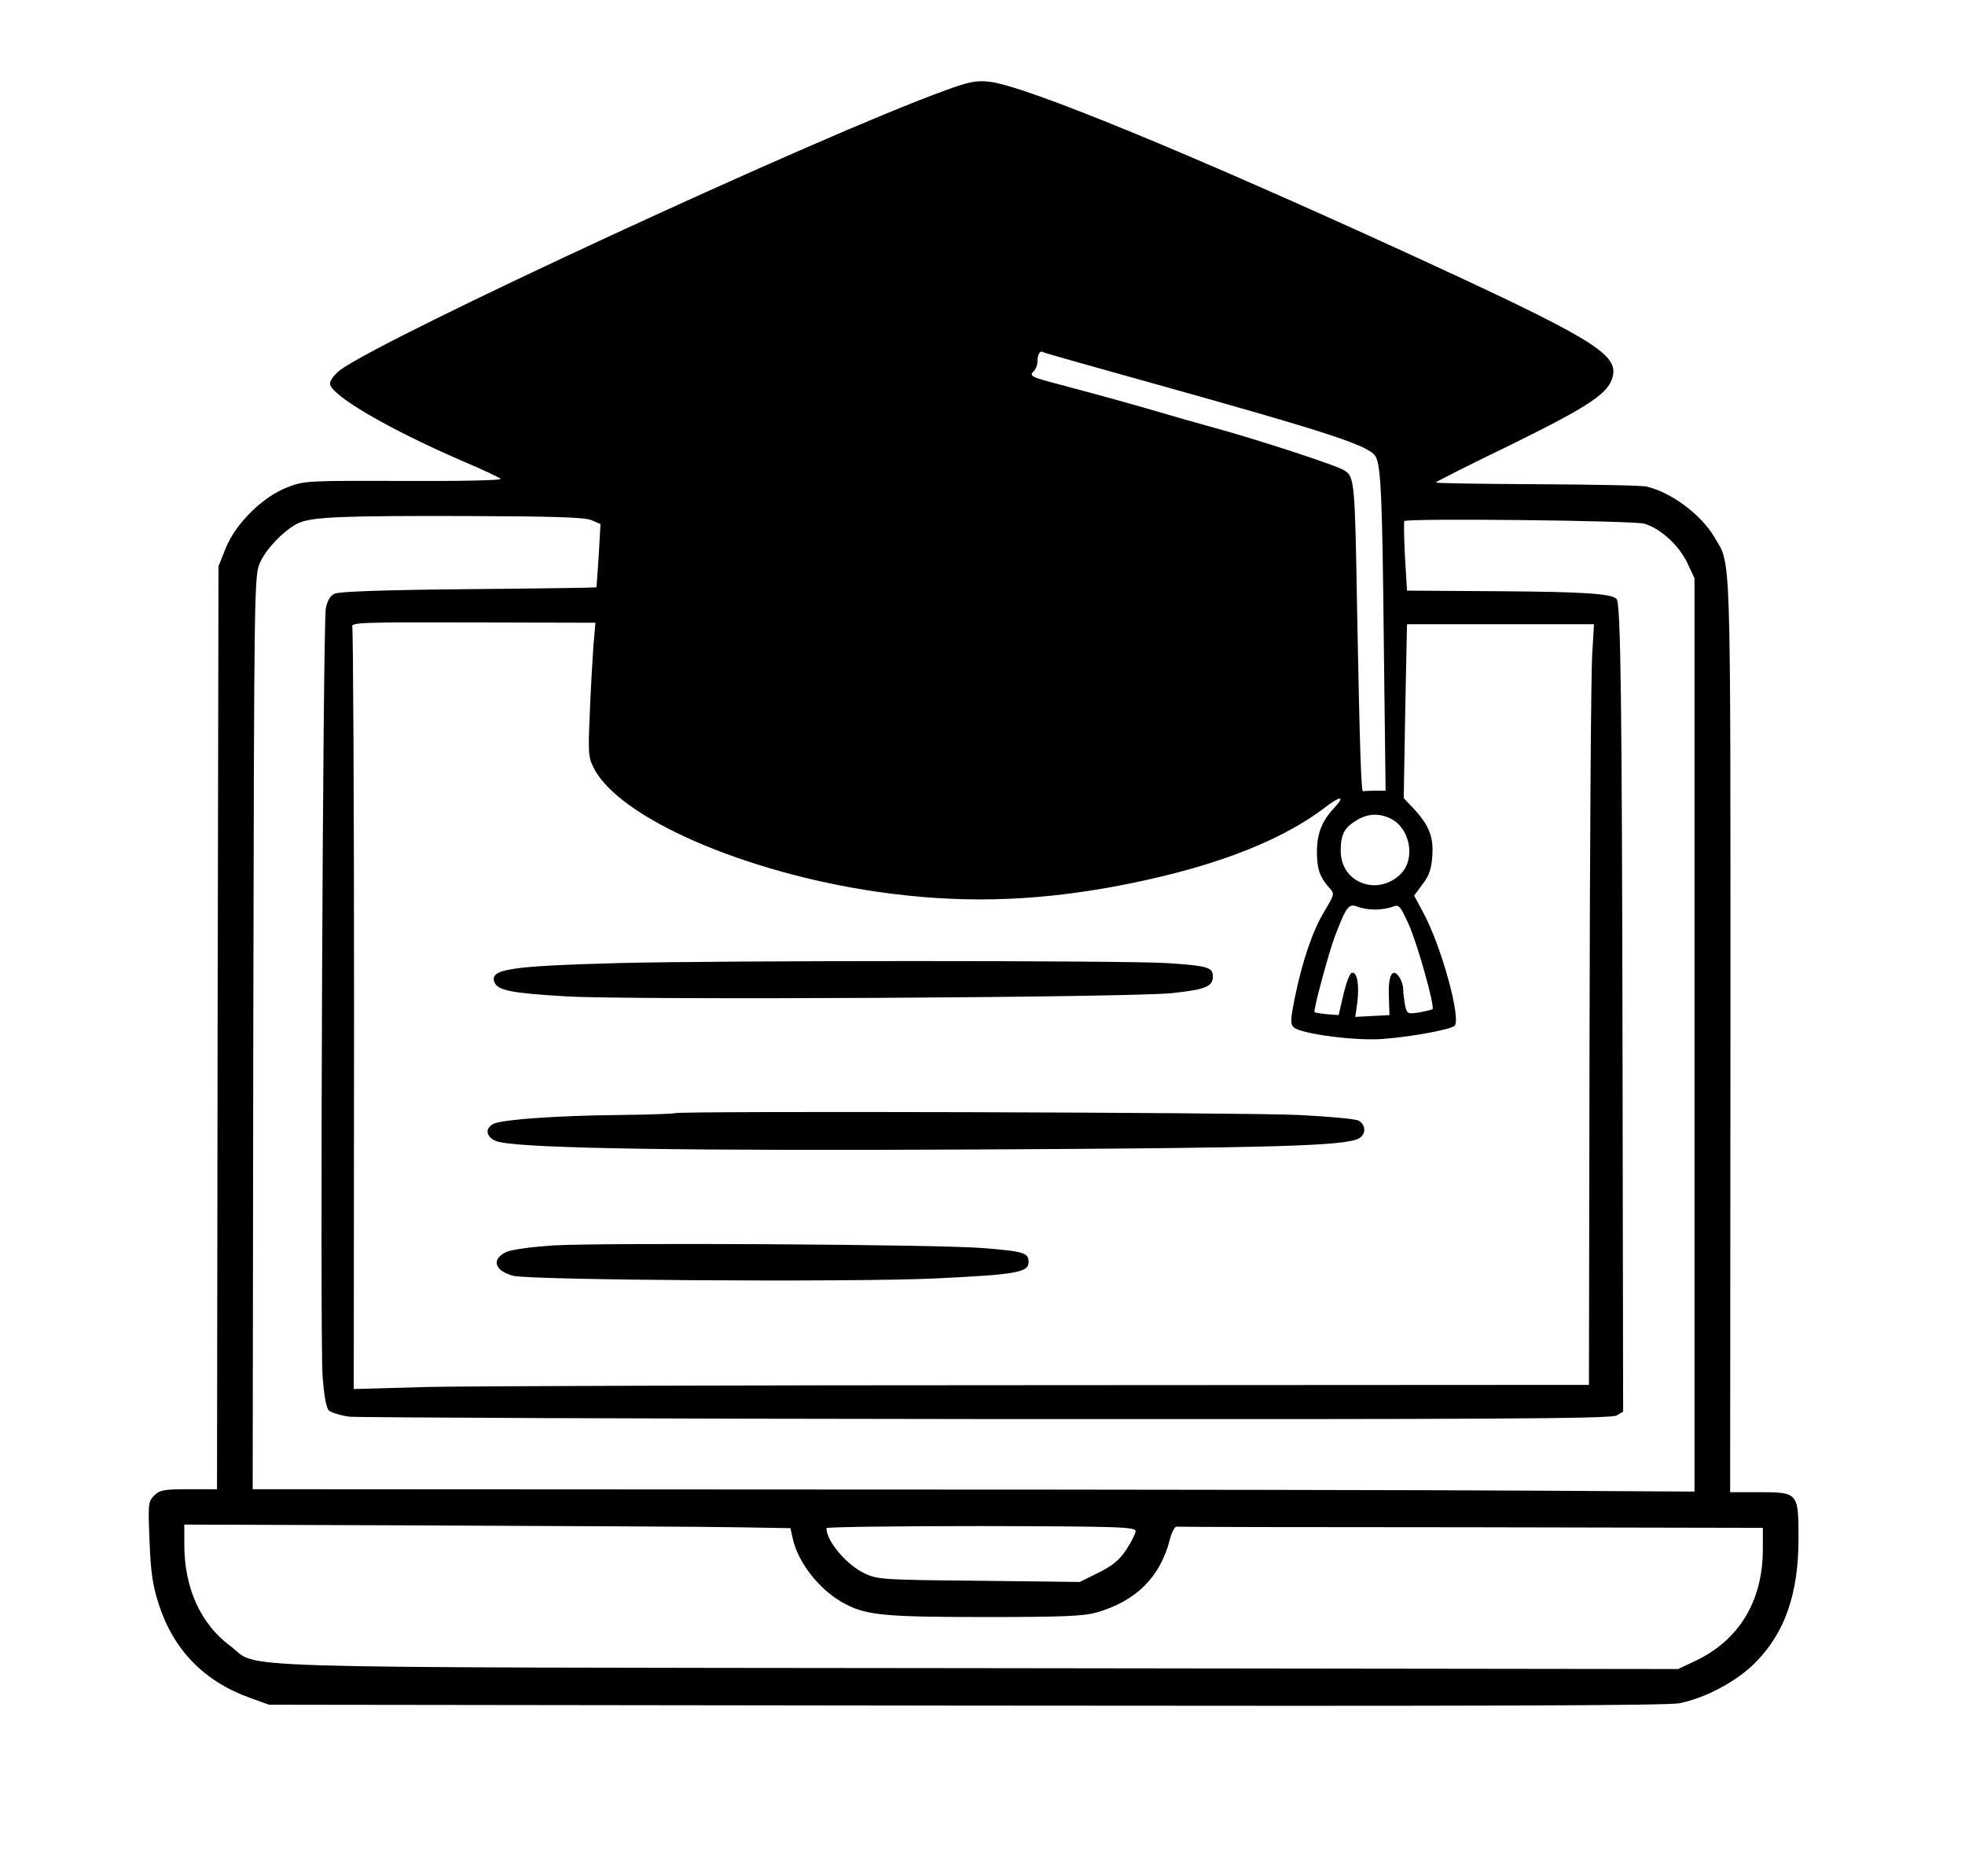
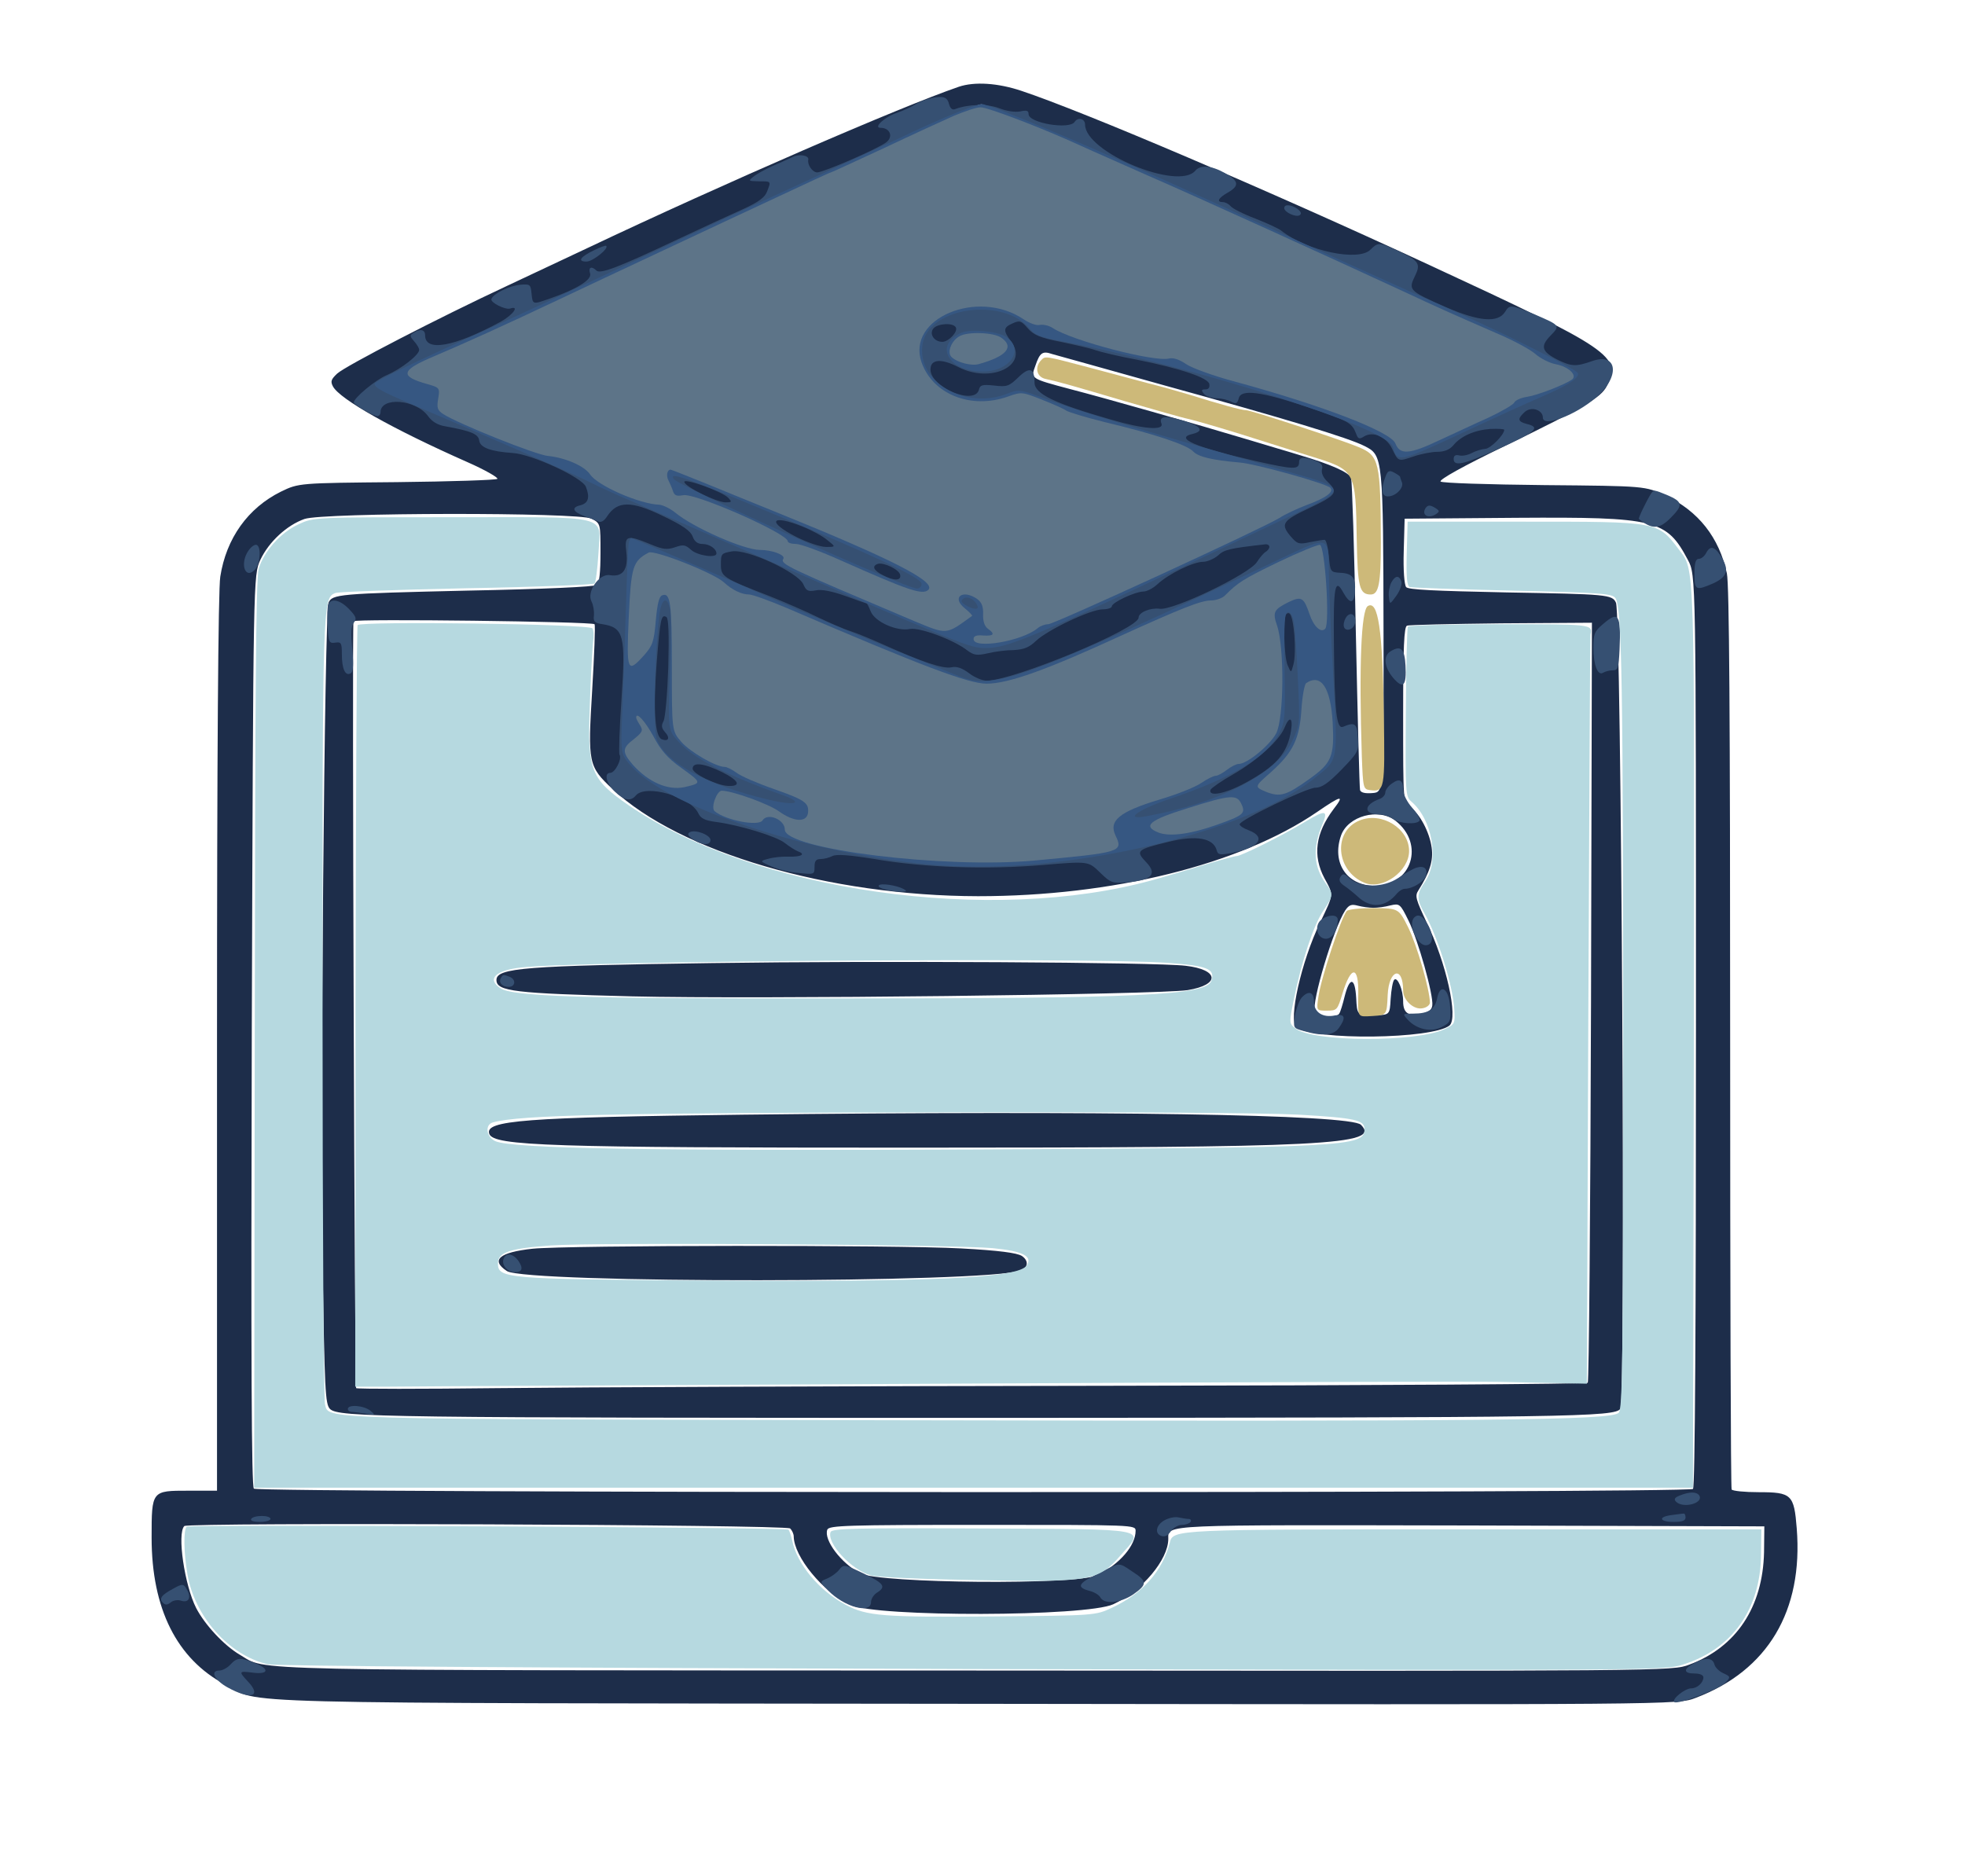
<svg xmlns="http://www.w3.org/2000/svg" version="1.0" width="661pt" height="631pt" viewBox="0 0 661 631" preserveAspectRatio="xMidYMid meet">
-   <g transform="translate(0,631) scale(0.1,-0.1)" fill="currentColor" stroke="none">
-     <path d="M3180 6006 c-421 -152 -1895 -834 -2037 -942 -18 -14 -33 -34 -33 -44 0 -39 201 -156 455 -265 61 -26 114 -51 119 -56 5 -5 -138 -8 -325 -7 -328 1 -335 1 -394 -22 -82 -32 -173 -122 -206 -205 l-24 -60 -3 -1552 -2 -1553 -95 0 c-84 0 -98 -3 -116 -21 -21 -21 -21 -29 -16 -153 4 -103 10 -148 31 -213 50 -154 152 -259 307 -315 l64 -23 2345 -3 c1743 -2 2359 0 2400 8 91 19 194 75 255 137 99 100 145 231 145 418 0 153 -2 155 -131 155 l-99 0 1 1538 c0 1671 3 1577 -54 1675 -44 75 -145 151 -228 170 -15 4 -180 7 -368 8 -187 1 -341 3 -341 6 0 2 114 60 253 127 270 133 332 175 343 234 14 73 -80 129 -685 407 -737 338 -1296 568 -1413 580 -44 5 -69 0 -148 -29z m696 -985 c601 -168 733 -211 752 -248 17 -33 22 -131 27 -630 l6 -493 -35 0 c-20 0 -38 -1 -41 -2 -6 -3 -11 140 -20 617 -7 423 -9 441 -42 462 -25 17 -298 106 -453 148 -47 13 -125 35 -175 50 -93 27 -175 50 -329 91 -99 26 -105 29 -88 46 7 7 12 22 12 33 0 24 9 37 20 30 4 -3 169 -49 366 -104z m-1886 -461 l30 -13 -6 -106 c-4 -58 -7 -107 -8 -107 0 -1 -194 -4 -431 -6 -297 -3 -437 -8 -451 -16 -14 -7 -24 -26 -28 -49 -10 -53 -20 -2455 -11 -2581 5 -66 12 -107 21 -117 8 -7 39 -17 70 -21 31 -3 997 -7 2148 -8 1690 -1 2095 1 2114 12 l22 13 -2 1207 c-2 1176 -6 1513 -20 1527 -18 18 -109 24 -394 26 l-311 2 -7 115 c-3 63 -4 117 -2 119 10 10 773 2 808 -9 54 -16 117 -74 144 -132 l24 -51 0 -1537 0 -1536 -517 3 c-285 2 -1376 4 -2426 4 l-1907 1 2 1538 c3 1535 3 1537 24 1582 22 48 88 114 132 132 48 19 148 23 554 22 298 -1 404 -4 428 -14z m6 -425 c-3 -44 -9 -145 -12 -225 -6 -134 -5 -148 14 -185 86 -167 506 -350 952 -415 271 -39 514 -34 790 16 316 58 555 146 711 263 58 45 77 46 37 3 -41 -43 -58 -87 -58 -147 0 -58 9 -85 41 -121 19 -21 19 -21 -16 -80 -40 -66 -74 -167 -100 -293 -14 -71 -15 -86 -3 -97 22 -22 211 -47 303 -39 100 8 226 32 238 44 23 23 -45 271 -106 382 l-30 56 28 38 c22 28 30 51 33 94 5 66 -11 105 -63 161 l-33 35 5 293 6 292 314 0 315 0 -6 -102 c-4 -57 -8 -633 -9 -1280 l-2 -1177 -1830 -1 c-1006 0 -1941 -3 -2077 -6 l-248 -7 1 1274 c0 701 -3 1281 -6 1290 -6 15 30 16 406 15 l412 -1 -7 -80z m2684 -580 c64 -33 82 -135 32 -185 -78 -77 -202 -30 -202 77 0 55 12 79 53 103 38 24 78 25 117 5z m-55 -305 c19 0 45 4 58 9 23 9 26 6 55 -57 30 -66 89 -278 81 -287 -3 -2 -23 -7 -45 -11 -40 -6 -41 -5 -48 26 -3 18 -6 42 -6 54 0 12 -7 31 -15 42 -22 29 -36 1 -33 -71 l2 -60 -58 -3 -57 -3 7 50 c7 58 -1 104 -19 98 -7 -2 -19 -35 -28 -73 l-16 -69 -39 3 c-21 2 -40 5 -42 7 -5 5 47 198 68 254 39 102 47 112 76 101 14 -6 40 -10 59 -10z m-2148 -2078 l182 -3 7 -32 c18 -86 95 -182 181 -225 71 -36 133 -42 467 -42 266 0 332 3 377 16 131 38 212 119 244 244 6 25 17 45 23 44 7 -1 453 -2 992 -2 l980 -2 0 -72 c0 -175 -81 -307 -228 -376 l-57 -27 -2360 3 c-2634 3 -2405 -3 -2512 76 -98 73 -153 194 -153 339 l0 68 838 -3 c460 -2 919 -4 1019 -6z m1343 -13 c0 -8 -14 -36 -31 -62 -23 -35 -46 -54 -94 -78 l-63 -31 -338 4 c-318 3 -342 4 -384 24 -61 28 -130 109 -130 153 0 4 234 7 520 7 467 -1 520 -3 520 -17z" />
-     <path d="M2080 3070 c-366 -10 -433 -20 -417 -64 11 -28 55 -37 242 -48 224 -13 1897 -4 2038 11 112 12 137 22 137 56 0 31 -18 36 -155 45 -140 9 -1507 9 -1845 0z" />
-     <path d="M2269 2565 c-3 -2 -86 -5 -184 -6 -210 -2 -390 -15 -423 -29 -36 -16 -26 -52 18 -62 99 -22 636 -30 1620 -25 996 5 1223 12 1271 37 25 14 24 46 -1 60 -11 6 -102 14 -202 19 -188 9 -2091 14 -2099 6z" />
-     <path d="M1858 2120 c-70 -5 -139 -14 -155 -22 -51 -24 -40 -63 23 -80 60 -15 1135 -22 1419 -9 272 13 315 20 315 55 0 31 -14 36 -150 47 -147 13 -1285 19 -1452 9z" />
+   <g transform="translate(0,631) scale(0.1,-0.1)" fill="#1d2d4a">
+     <path d="M3225 6018 c-198 -68 -790 -325 -1250 -543 -66 -31 -187 -88 -270 -127 -227 -106 -543 -269 -571 -295 -20 -19 -23 -26 -14 -43 23 -43 200 -143 453 -255 59 -26 104 -52 100 -56 -4 -4 -156 -9 -338 -11 -330 -3 -330 -3 -390 -32 -111 -55 -184 -157 -204 -286 -7 -42 -11 -601 -11 -1570 l0 -1505 -96 0 c-124 0 -124 1 -124 -158 0 -239 85 -408 247 -494 125 -67 -71 -62 2528 -65 2360 -3 2360 -3 2419 20 243 92 362 293 340 570 -9 114 -17 122 -128 122 -47 0 -87 4 -91 9 -3 6 -5 689 -5 1519 0 1091 -3 1525 -11 1563 -26 121 -96 210 -207 262 -67 32 -67 32 -407 35 -193 2 -344 7 -349 12 -6 6 76 52 217 120 267 130 322 162 342 201 52 100 15 124 -598 408 -550 255 -1158 514 -1370 585 -80 27 -159 32 -212 14z m236 -122 c220 -91 532 -230 1124 -501 105 -47 270 -122 368 -166 213 -95 349 -167 344 -183 -4 -13 -48 -36 -234 -121 -78 -35 -180 -82 -226 -104 -124 -57 -121 -57 -145 -17 -25 42 -77 70 -223 121 -204 71 -651 192 -899 242 -59 12 -83 23 -110 49 -124 116 -360 56 -360 -92 0 -115 133 -186 279 -149 66 17 66 17 156 -18 50 -19 133 -46 185 -61 52 -15 176 -52 275 -81 99 -30 225 -66 280 -80 264 -70 263 -63 10 -183 -832 -394 -932 -435 -1011 -414 -41 11 -356 144 -599 252 -71 32 -179 79 -240 105 -232 100 -333 144 -430 190 -55 26 -194 88 -310 137 -115 50 -254 110 -308 133 -93 40 -126 60 -116 68 10 10 124 64 224 107 61 26 297 135 525 243 228 107 505 236 615 287 110 50 281 129 380 175 168 78 271 123 286 124 4 1 76 -28 160 -63z m-89 -717 c25 -13 40 -46 33 -70 -23 -72 -215 -54 -215 19 0 61 107 90 182 51z m543 -165 c403 -111 622 -177 676 -205 61 -31 62 -37 63 -634 1 -530 1 -530 -37 -533 -24 -2 -39 1 -42 10 -2 7 -8 243 -14 523 -5 281 -13 518 -16 527 -7 19 -69 46 -170 76 -38 12 -115 34 -170 51 -186 56 -489 142 -605 172 -135 36 -133 35 -117 79 15 44 24 50 56 39 14 -4 184 -51 376 -105z m-1925 -449 c30 -16 30 -16 30 -114 0 -67 -4 -102 -12 -109 -8 -6 -178 -14 -438 -19 -432 -10 -453 -12 -465 -41 -13 -30 -28 -1724 -20 -2216 7 -433 9 -480 25 -496 28 -28 181 -30 2269 -30 1916 1 2054 3 2072 31 18 29 3 2667 -15 2711 -12 28 -30 29 -369 35 -242 5 -330 9 -337 18 -6 8 -10 57 -8 121 l3 109 375 3 c472 3 506 -6 578 -142 27 -51 27 -51 27 -1581 0 -981 -3 -1535 -10 -1544 -11 -15 -4819 -14 -4841 1 -8 6 -10 422 -7 1541 5 1532 5 1532 29 1584 29 61 89 116 148 137 63 22 924 23 966 1z m297 -139 c81 -36 227 -99 323 -141 157 -69 271 -117 455 -192 131 -54 220 -83 251 -83 89 0 377 120 968 404 114 54 163 73 170 66 7 -7 13 -95 17 -228 4 -119 10 -277 14 -350 8 -133 8 -133 -46 -185 -187 -182 -748 -328 -1204 -314 -393 12 -834 135 -1072 299 -73 50 -77 65 -64 258 6 92 11 246 11 342 0 165 3 188 21 188 5 0 75 -29 156 -64z m-287 -216 c3 -5 -1 -104 -8 -222 -15 -247 -13 -256 69 -333 227 -212 727 -359 1229 -360 452 0 881 106 1140 283 83 57 94 59 56 10 -61 -81 -71 -156 -31 -232 32 -59 32 -52 -14 -149 -64 -131 -108 -331 -80 -353 58 -45 458 -40 515 6 30 26 -11 212 -78 349 -35 75 -39 87 -27 105 39 62 51 101 45 144 -7 53 -41 116 -73 137 -23 15 -23 15 -23 311 0 226 3 296 13 299 6 3 149 6 317 8 l305 2 -3 -1275 c-2 -701 -7 -1278 -11 -1282 -4 -4 -724 -9 -1601 -10 -877 -1 -1806 -5 -2065 -8 -258 -3 -473 -3 -477 0 -5 4 -14 2541 -9 2580 2 9 805 -1 811 -10z m2694 -661 c100 -78 55 -219 -69 -219 -94 0 -146 77 -114 169 23 66 127 94 183 50z m-74 -293 c14 0 39 3 57 8 31 7 33 6 61 -51 32 -64 85 -252 80 -286 -2 -15 -13 -23 -38 -28 -42 -9 -60 3 -60 42 0 39 -19 84 -30 73 -5 -5 -10 -34 -12 -64 -3 -55 -3 -55 -58 -55 -55 0 -55 0 -58 58 -4 70 -22 72 -39 4 -6 -25 -14 -51 -18 -57 -10 -17 -75 -12 -82 6 -12 31 63 281 102 341 13 19 21 22 43 16 15 -4 38 -7 52 -7z m-1962 -2088 c6 -6 12 -18 12 -27 1 -68 98 -187 190 -230 89 -42 794 -40 885 2 97 45 185 150 185 220 0 49 -30 47 1016 45 l989 -3 -1 -87 c-4 -184 -93 -319 -251 -378 -58 -22 -58 -22 -2400 -20 -2530 1 -2381 -2 -2476 53 -53 31 -118 101 -147 157 -39 76 -65 251 -40 276 13 13 2021 5 2038 -8z m1162 -8 c0 -50 -54 -112 -128 -149 -67 -34 -734 -28 -798 6 -65 34 -124 113 -111 147 6 14 64 16 522 16 512 0 515 0 515 -20z" />
+     <path d="M2250 4710 c0 -20 146 -91 575 -279 239 -105 273 -117 287 -103 29 29 -26 56 -648 316 -179 75 -214 86 -214 66z" />
+     <path d="M3230 4297 c0 -20 22 -37 47 -37 29 0 29 14 1 34 -27 19 -48 21 -48 3z" />
+     <path d="M2216 4273 c-11 -55 -28 -385 -22 -419 13 -67 110 -148 231 -193 95 -36 258 -72 269 -61 15 15 -1 26 -65 44 -88 25 -223 84 -288 126 -91 59 -93 66 -85 289 4 103 4 200 0 214 -8 35 -33 35 -40 0z" />
+     <path d="M4321 4256 c-10 -12 -11 -52 -6 -181 9 -195 1 -229 -70 -294 -64 -59 -218 -131 -377 -176 -116 -33 -86 -65 33 -36 356 86 476 183 472 386 -4 245 -21 339 -52 301z" />
+     <path d="M2395 3070 c-630 -9 -725 -16 -725 -57 0 -38 61 -45 457 -55 422 -10 1768 6 1868 21 111 18 106 69 -7 82 -101 12 -1041 17 -1593 9z" />
+     <path d="M2500 2560 c-738 -9 -871 -19 -854 -65 16 -40 203 -46 1414 -46 1405 0 1586 9 1518 77 -34 35 -868 48 -2078 34z" />
+     <path d="M1791 2109 c-111 -12 -142 -38 -86 -75 64 -42 1618 -41 1729 2 25 10 27 33 3 49 -17 10 -74 18 -203 25 -217 12 -1325 11 -1443 -1z" />
+   </g>
+   <g transform="translate(0,631) scale(0.1,-0.1)" fill="#365072">
+     <path d="M3133 5980 c-18 -4 -43 -14 -55 -22 -13 -8 -39 -20 -59 -27 -42 -13 -83 -51 -57 -51 32 0 44 -30 19 -49 -29 -22 -211 -101 -232 -101 -16 0 -34 26 -30 43 3 14 -30 20 -52 9 -12 -6 -42 -19 -67 -30 -25 -11 -54 -27 -65 -36 -19 -15 -18 -15 18 -16 42 0 41 1 27 -35 -7 -19 -29 -35 -77 -57 -38 -17 -138 -63 -225 -104 -199 -94 -259 -117 -272 -104 -16 16 -28 11 -21 -10 7 -21 -45 -53 -137 -85 -57 -20 -56 -20 -60 18 -3 30 -5 32 -38 29 -36 -3 -91 -30 -97 -48 -4 -12 47 -37 63 -32 33 11 10 -21 -31 -44 -157 -85 -255 -103 -255 -46 0 20 -17 23 -40 8 -12 -8 -12 -11 3 -28 9 -10 17 -23 17 -29 0 -17 -60 -64 -109 -85 -38 -16 -111 -77 -111 -92 0 -7 66 -46 79 -46 6 0 11 6 11 13 0 53 119 44 160 -13 13 -18 32 -30 57 -34 88 -16 112 -26 115 -48 3 -24 39 -37 113 -42 64 -4 235 -83 246 -114 14 -36 8 -55 -19 -62 -31 -7 -25 -22 13 -36 16 -6 37 -14 46 -18 11 -5 21 1 32 18 34 51 80 52 185 1 68 -32 95 -51 102 -70 6 -17 17 -25 33 -25 23 0 47 -16 47 -32 0 -17 -64 -7 -85 12 -19 17 -26 19 -54 9 -27 -9 -40 -8 -83 10 -80 33 -88 30 -81 -27 7 -58 -12 -84 -55 -77 -36 7 -80 -56 -62 -89 6 -12 9 -32 8 -46 -3 -21 2 -26 29 -30 71 -11 78 -38 64 -246 -7 -101 -10 -188 -7 -193 9 -14 -15 -61 -31 -61 -22 0 -14 -35 15 -63 31 -30 54 -34 71 -13 33 39 184 -4 210 -60 8 -17 21 -24 58 -29 79 -10 206 -49 233 -71 14 -11 34 -24 44 -28 28 -10 11 -19 -31 -18 -21 1 -51 -2 -68 -7 -30 -8 -30 -8 10 -26 22 -10 64 -20 93 -22 51 -5 52 -5 52 21 0 20 5 26 21 26 11 0 29 5 39 10 13 7 55 4 142 -10 168 -29 378 -36 566 -20 153 13 153 13 192 -25 37 -36 41 -37 95 -33 80 7 99 28 60 68 -36 38 -31 42 76 68 93 23 151 13 162 -29 4 -15 11 -16 53 -8 90 17 115 53 54 76 -17 6 -30 15 -30 20 0 14 226 123 255 123 21 0 43 15 87 60 57 59 59 63 56 108 -3 48 -10 54 -50 37 -22 -9 -29 48 -31 285 -2 189 4 218 32 166 22 -39 36 -38 39 4 3 46 -8 61 -49 63 -34 2 -34 3 -39 57 -3 30 -9 55 -15 54 -5 0 -28 -4 -49 -8 -36 -8 -42 -6 -63 18 -37 43 -30 54 62 97 91 43 98 53 61 88 -15 14 -22 30 -19 42 4 13 -2 21 -22 29 -37 14 -55 13 -55 -4 0 -27 -17 -26 -147 3 -204 47 -273 77 -212 91 41 10 30 26 -30 45 -61 18 -84 15 -74 -10 9 -24 -60 -19 -172 14 -188 54 -255 86 -255 124 0 49 -17 54 -54 18 -32 -31 -39 -33 -82 -28 -40 4 -47 2 -51 -14 -14 -54 -163 8 -163 68 0 35 36 38 94 8 109 -56 237 5 178 85 -28 38 -28 48 4 62 24 11 29 9 51 -16 20 -23 40 -32 111 -46 48 -10 101 -22 117 -28 17 -6 79 -21 139 -32 149 -30 240 -61 244 -82 2 -12 -3 -18 -13 -18 -14 0 -15 -3 -5 -15 7 -8 26 -15 42 -15 16 0 38 -5 49 -11 17 -9 21 -7 26 11 8 32 74 23 233 -30 135 -45 147 -52 161 -87 7 -20 11 -22 28 -11 30 18 73 -1 93 -40 22 -46 21 -45 72 -28 26 9 62 16 81 16 23 0 41 7 53 21 26 32 72 52 125 56 26 1 47 0 47 -3 0 -17 -47 -64 -64 -64 -12 -1 -32 -7 -45 -14 -13 -7 -32 -11 -43 -8 -12 3 -18 -1 -18 -12 0 -26 33 -19 142 30 136 61 153 76 103 88 -30 8 -31 17 -6 40 22 20 61 7 61 -19 0 -33 108 7 178 67 83 70 74 154 -13 123 -54 -19 -69 -18 -116 5 -53 27 -58 45 -24 80 34 35 34 35 -52 72 -80 33 -85 34 -100 9 -24 -38 -87 -33 -200 16 -124 55 -126 57 -103 105 21 43 13 52 -73 91 -48 22 -53 21 -77 -3 -41 -41 -214 -4 -300 64 -8 7 -48 25 -88 41 -40 15 -77 34 -83 42 -6 7 -18 13 -25 13 -23 0 -16 14 16 32 40 23 38 39 -10 66 -44 25 -82 28 -99 8 -57 -69 -371 62 -371 155 0 20 -24 26 -35 9 -17 -27 -155 -4 -155 26 0 12 -6 14 -29 9 -17 -3 -45 1 -70 11 -39 15 -103 14 -148 -3 -9 -4 -16 2 -20 15 -6 26 -19 30 -60 22z m82 -771 c9 -14 -24 -49 -45 -49 -28 0 -45 27 -30 45 14 17 66 20 75 4z m-766 -573 c14 -15 13 -16 -9 -16 -31 1 -133 51 -138 68 -5 16 124 -30 147 -52z m252 -98 c30 -12 67 -32 82 -45 29 -23 29 -23 -5 -23 -18 0 -62 15 -98 33 -103 52 -87 79 21 35z m1569 -68 c0 -5 -6 -13 -13 -17 -7 -4 -20 -20 -29 -34 -25 -40 -283 -164 -327 -157 -31 4 -71 -12 -71 -30 0 -37 -419 -211 -511 -212 -14 0 -41 11 -59 25 -24 18 -42 24 -60 20 -27 -6 -101 19 -225 75 -38 17 -90 39 -115 47 -25 8 -74 30 -110 47 -36 18 -108 49 -160 70 -160 62 -165 66 -165 108 0 35 2 37 37 43 51 9 221 -70 240 -110 10 -23 16 -26 43 -21 19 4 54 -3 99 -19 38 -14 70 -25 71 -25 2 0 8 -12 14 -27 14 -35 88 -68 132 -59 33 6 149 -37 194 -73 21 -15 31 -17 67 -9 24 6 63 11 88 11 35 2 52 9 75 31 39 37 184 106 224 106 17 0 31 5 31 10 0 13 77 49 106 50 12 0 33 11 48 25 38 35 120 75 153 75 14 0 37 10 50 21 21 20 37 24 161 38 6 0 12 -3 12 -9z m-1242 -94 c4 -20 -20 -21 -58 -1 -32 16 -38 31 -17 38 19 6 72 -19 75 -37z m1326 -203 c3 -38 2 -81 -3 -98 -8 -30 -8 -30 -20 -2 -12 30 -15 159 -5 170 14 14 22 -5 28 -70z m-2106 -108 c-3 -89 -10 -170 -16 -181 -8 -15 -7 -23 5 -37 18 -19 12 -33 -11 -24 -23 9 -29 100 -17 257 12 149 15 165 33 154 7 -5 9 -60 6 -169z m2095 -212 c-12 -77 -49 -120 -154 -177 -66 -36 -125 -48 -117 -23 3 6 37 30 76 52 79 45 155 113 173 157 16 40 29 35 22 -9z m-1913 -141 c56 -28 65 -48 19 -46 -40 2 -119 41 -119 58 0 23 37 19 100 -12z" />
+     <path d="M4320 5610 c0 -14 39 -32 52 -24 7 5 5 11 -7 21 -22 15 -45 17 -45 3z" />
+     <path d="M1998 5468 c-46 -22 -57 -38 -25 -38 21 0 77 45 66 53 -2 2 -21 -5 -41 -15z" />
+     <path d="M4660 4705 c-16 -42 -12 -65 9 -65 26 0 54 29 47 47 -3 8 -6 16 -6 18 0 3 -9 9 -20 15 -17 9 -22 7 -30 -15z" />
+     <path d="M5553 4648 c-15 -24 -43 -82 -40 -84 44 -36 69 -35 107 4 43 43 41 54 -13 77 -44 18 -44 18 -54 3z" />
+     <path d="M4795 4600 c-14 -23 10 -36 35 -20 13 9 13 11 0 20 -19 12 -27 12 -35 0z" />
+     <path d="M836 4458 c-30 -43 -12 -99 21 -65 18 18 23 78 6 84 -6 2 -18 -6 -27 -19z" />
+     <path d="M5740 4451 c-6 -12 -17 -21 -25 -21 -11 0 -15 -13 -15 -50 0 -56 4 -58 62 -33 47 21 55 44 31 85 -23 39 -39 45 -53 19z" />
+     <path d="M4680 4350 c-6 -12 -10 -33 -8 -48 3 -27 3 -27 26 5 12 17 19 38 16 47 -8 22 -21 20 -34 -4z" />
+     <path d="M1104 4276 c-3 -7 -4 -40 -2 -72 3 -55 5 -59 26 -56 20 3 22 -1 22 -40 0 -49 12 -74 30 -63 8 5 10 28 5 81 -5 54 -4 78 5 89 11 13 8 21 -15 45 -30 32 -62 39 -71 16z" />
+     <path d="M4532 4238 c-7 -7 -12 -20 -12 -31 0 -24 33 -19 38 7 5 24 -11 39 -26 24z" />
+     <path d="M5393 4211 c-29 -24 -33 -33 -33 -80 0 -59 15 -96 33 -84 7 4 21 8 32 8 18 0 20 8 23 70 5 118 -3 131 -55 86z" />
+     <path d="M4678 4119 c-26 -15 -22 -53 8 -89 34 -40 46 -28 42 41 -3 57 -16 69 -50 48z" />
+     <path d="M4682 3674 c-12 -8 -22 -22 -22 -30 0 -8 -8 -17 -17 -21 -57 -20 -58 -53 -2 -53 14 0 34 -7 45 -15 21 -16 80 -20 89 -6 3 6 -8 25 -25 44 -17 19 -30 46 -30 60 0 33 -12 40 -38 21z" />
+     <path d="M2320 3510 c-9 -5 -6 -12 11 -24 29 -20 59 -21 59 -2 0 17 -52 37 -70 26z" />
+     <path d="M4765 3391 c-11 -3 -39 -19 -62 -35 -50 -33 -127 -34 -164 0 -17 16 -22 16 -30 4 -6 -11 -3 -19 13 -30 12 -8 33 -25 46 -37 43 -40 93 -36 131 11 8 9 19 16 27 16 25 0 64 23 70 43 8 24 -5 36 -31 28z" />
+     <path d="M2956 3331 c-6 -9 41 -21 78 -21 16 1 18 2 6 9 -24 13 -79 21 -84 12z" />
+     <path d="M4446 3217 c-25 -18 -18 -61 11 -65 23 -3 43 27 43 64 0 18 -30 18 -54 1z" />
+     <path d="M4757 3223 c-21 -21 9 -93 39 -93 24 0 28 30 9 66 -17 32 -34 42 -48 27z" />
+     <path d="M1685 3020 c-9 -15 4 -30 26 -30 23 0 26 25 3 34 -21 8 -22 8 -29 -4z" />
+     <path d="M4834 2950 c-8 -36 -29 -50 -80 -50 -36 0 -37 0 -19 -20 30 -33 79 -44 115 -25 29 15 31 19 28 68 -4 63 -34 81 -44 27z" />
+     <path d="M4378 2953 c-8 -10 -18 -37 -22 -60 -6 -42 -6 -42 31 -52 62 -18 100 -14 117 11 25 35 20 48 -13 42 -42 -9 -71 11 -71 46 0 34 -19 39 -42 13z" />
+     <path d="M1694 2075 c-8 -20 13 -45 37 -45 26 0 30 13 13 38 -18 25 -42 29 -50 7z" />
+     <path d="M1170 1570 c0 -5 6 -10 14 -10 7 0 29 -3 47 -6 32 -5 33 -5 15 10 -22 18 -76 22 -76 6z" />
+     <path d="M5651 1279 c-18 -7 -21 -13 -13 -21 24 -24 94 -5 78 21 -9 13 -32 13 -65 0z" />
+     <path d="M5623 1213 c-47 -6 -41 -23 7 -23 29 0 40 4 40 15 0 8 -3 14 -7 13 -5 0 -23 -3 -40 -5z" />
+     <path d="M845 1200 c-4 -6 8 -10 29 -10 20 0 36 5 36 10 0 6 -13 10 -29 10 -17 0 -33 -4 -36 -10z" />
+     <path d="M3920 1197 c-30 -15 -38 -45 -14 -54 12 -4 22 0 32 15 8 12 25 22 38 22 12 0 26 5 29 10 3 6 0 10 -7 10 -7 0 -22 3 -33 5 -11 3 -31 -1 -45 -8z" />
+     <path d="M2822 1028 c-9 -11 -28 -24 -41 -29 -24 -10 -24 -10 4 -39 54 -56 145 -81 145 -40 0 11 9 25 20 32 32 20 24 31 -46 65 -65 31 -66 31 -82 11z" />
+     <path d="M3693 1016 c-67 -33 -73 -46 -28 -58 16 -4 33 -14 37 -23 14 -23 67 -18 110 11 48 34 48 44 -3 77 -48 32 -39 32 -116 -7z" />
+     <path d="M582 965 c-39 -21 -48 -33 -34 -47 8 -8 15 -8 26 1 8 7 24 10 35 6 25 -8 35 9 21 35 -12 23 -16 23 -48 5z" />
+     <path d="M775 710 c-10 -11 -27 -20 -37 -20 -33 0 -16 -33 28 -57 76 -42 116 -31 69 19 -33 35 -32 37 14 31 53 -7 60 11 11 31 -52 21 -63 20 -85 -4z" />
+     <path d="M5698 714 c-37 -19 -35 -34 2 -34 18 0 30 -5 30 -13 0 -18 -21 -37 -41 -37 -21 0 -66 -36 -57 -46 11 -10 153 44 173 66 17 18 16 20 -8 31 -14 6 -28 20 -30 30 -6 23 -32 24 -69 3z" />
+   </g>
+   <g transform="translate(0,631) scale(0.1,-0.1)" fill="#cdb979">
+     <path d="M3503 5099 c-24 -24 -16 -58 15 -64 46 -10 91 -23 267 -75 94 -27 190 -55 215 -60 25 -6 104 -29 175 -51 72 -23 174 -55 228 -72 158 -49 157 -46 161 -287 3 -155 9 -180 47 -180 27 0 34 37 34 175 -1 271 -5 292 -75 321 -57 24 -362 124 -378 124 -16 0 -88 20 -187 51 -33 10 -96 28 -140 39 -44 12 -132 35 -195 52 -156 41 -153 41 -167 27z" />
+     <path d="M4601 4271 c-22 -14 -30 -199 -20 -506 4 -106 5 -110 27 -113 50 -7 51 2 47 251 -4 290 -19 389 -54 368z" />
+     <path d="M4574 3550 c-91 -36 -81 -170 16 -210 61 -25 150 39 150 107 0 76 -92 133 -166 103z" />
+     <path d="M4530 3245 c-20 -26 -86 -225 -95 -288 -7 -47 -7 -47 28 -47 35 0 36 2 53 58 29 95 55 94 53 -3 -1 -80 -4 -76 49 -73 47 3 47 3 50 71 4 86 52 100 52 14 0 -32 36 -65 65 -59 14 2 25 11 25 19 0 42 -44 195 -73 253 -32 64 -32 64 -115 65 -46 0 -87 -4 -92 -10z" />
+   </g>
+   <g transform="translate(0,631) scale(0.1,-0.1)" fill="#365782">
+     <path d="M3205 5926 c-44 -18 -125 -54 -180 -81 -55 -26 -197 -91 -315 -145 -118 -54 -379 -175 -580 -270 -201 -95 -435 -203 -520 -241 -211 -95 -350 -162 -350 -170 0 -13 26 -27 120 -67 231 -98 560 -241 610 -267 30 -15 100 -47 155 -70 55 -24 188 -81 295 -128 816 -355 820 -357 876 -357 80 0 154 32 1061 461 150 71 148 78 -25 127 -519 147 -710 204 -826 247 -95 36 -98 36 -137 21 -143 -57 -309 41 -285 169 23 123 273 156 361 48 15 -19 38 -28 90 -38 452 -84 1114 -294 1131 -359 13 -53 21 -51 225 44 107 50 232 107 279 127 86 37 127 64 117 79 -8 13 -254 136 -417 208 -179 79 -383 171 -820 371 -372 170 -739 325 -768 325 -10 -1 -53 -16 -97 -34z m-627 -1335 c367 -152 522 -225 522 -245 0 -9 -7 -16 -15 -16 -38 0 -805 345 -819 369 -15 24 35 7 312 -108z m702 -306 c7 -9 11 -18 8 -21 -9 -9 -59 16 -53 26 9 15 31 12 45 -5z" />
+     <path d="M3235 5191 c-95 -41 -46 -131 71 -131 92 0 142 75 78 117 -29 19 -119 27 -149 14z" />
+     <path d="M2116 4488 c-3 -7 -7 -101 -10 -208 -3 -107 -9 -265 -12 -351 -7 -156 -7 -156 30 -197 130 -143 622 -302 1034 -333 427 -32 1027 106 1260 290 86 68 82 50 67 341 -8 140 -14 299 -15 353 0 125 0 125 -153 52 -845 -400 -974 -448 -1085 -402 -20 8 -129 52 -241 97 -112 46 -286 119 -385 162 -199 88 -478 208 -483 208 -2 0 -5 -6 -7 -12z m138 -228 c3 -17 3 -115 -1 -218 -6 -189 -6 -189 31 -229 48 -54 162 -112 349 -178 75 -27 42 -37 -49 -15 -205 49 -342 122 -374 201 -13 30 -9 263 7 411 6 63 26 78 37 28z m2099 -47 c4 -21 9 -106 13 -190 7 -151 7 -152 -20 -208 -54 -110 -243 -206 -490 -251 -77 -14 -32 20 75 57 212 71 329 141 372 222 20 40 21 52 18 225 -2 154 0 182 12 182 9 0 17 -14 20 -37z" />
+   </g>
+   <g transform="translate(0,631) scale(0.1,-0.1)" fill="#5d7488">
+     <path d="M3210 5921 c-36 -16 -143 -65 -238 -110 -95 -44 -175 -81 -177 -81 -3 0 -80 -36 -172 -79 -93 -43 -269 -126 -393 -184 -124 -58 -283 -133 -355 -167 -166 -79 -319 -148 -418 -190 -109 -46 -113 -66 -20 -92 42 -12 43 -13 37 -49 -5 -31 -3 -39 17 -52 49 -32 313 -138 353 -141 59 -6 122 -34 141 -62 25 -38 167 -100 233 -102 12 -1 37 -13 54 -27 59 -49 230 -125 284 -125 41 0 87 -17 79 -30 -11 -18 12 -28 437 -208 116 -48 108 -49 198 16 2 1 -9 13 -25 26 -45 36 -7 65 42 31 15 -11 21 -25 20 -51 -1 -24 5 -41 16 -49 25 -18 21 -25 -15 -23 -23 2 -33 -1 -33 -12 0 -35 164 -7 216 37 8 7 24 13 35 13 20 0 716 320 777 357 20 13 61 32 90 43 68 25 95 45 82 59 -15 15 -252 81 -305 85 -92 8 -139 19 -156 37 -20 22 -126 58 -298 99 -65 16 -123 34 -130 39 -6 5 -42 21 -80 36 -68 27 -70 27 -115 11 -124 -44 -253 7 -291 115 -52 148 189 249 343 145 21 -14 44 -22 55 -19 11 2 31 -2 44 -11 64 -42 342 -115 391 -102 14 3 34 -3 57 -19 19 -13 93 -40 165 -59 297 -81 524 -169 539 -208 15 -39 47 -37 148 11 46 21 120 56 165 76 45 21 84 44 87 51 3 7 22 16 43 19 38 6 126 41 151 58 19 15 -12 44 -56 52 -20 4 -50 19 -67 34 -17 15 -76 47 -131 70 -160 70 -183 80 -314 141 -224 104 -701 321 -860 390 -85 38 -186 82 -225 100 -126 58 -314 130 -337 129 -13 0 -52 -13 -88 -28z m-837 -1237 c61 -25 171 -70 243 -99 383 -155 534 -232 507 -259 -19 -19 -66 -3 -293 98 -69 31 -137 56 -152 56 -16 0 -28 4 -28 9 0 26 -313 164 -352 155 -22 -4 -29 -1 -34 13 -3 10 -10 26 -15 36 -9 16 -5 37 7 37 2 0 55 -21 117 -46z" />
+     <path d="M3228 5179 c-24 -13 -39 -44 -32 -63 8 -20 67 -39 96 -31 94 26 121 58 76 89 -25 18 -113 21 -140 5z" />
+     <path d="M4300 4419 c-118 -57 -136 -69 -178 -111 -9 -10 -31 -18 -48 -18 -34 0 -99 -26 -304 -119 -250 -115 -378 -161 -451 -161 -61 0 -215 58 -671 254 -59 25 -117 46 -128 46 -25 0 -57 15 -85 41 -35 32 -234 110 -253 100 -54 -29 -59 -47 -67 -218 -8 -183 -5 -190 52 -127 28 32 33 45 39 116 5 56 11 81 21 85 28 11 33 -23 33 -239 0 -217 0 -217 32 -254 30 -34 116 -84 146 -84 7 0 25 -9 40 -20 16 -12 72 -36 127 -55 102 -36 117 -46 113 -80 -5 -33 -48 -30 -97 5 -34 25 -155 69 -193 70 -17 0 -38 -58 -24 -69 37 -31 148 -52 161 -31 17 27 75 3 75 -31 0 -66 537 -132 840 -104 290 27 299 29 273 83 -25 51 12 81 147 122 58 17 121 42 141 56 19 13 41 24 48 24 7 0 24 9 38 20 14 11 32 20 40 20 28 0 104 62 126 103 26 50 28 287 3 362 -16 46 -11 55 40 80 42 20 50 15 69 -41 14 -42 39 -65 53 -49 16 18 -1 279 -18 282 -8 1 -71 -25 -140 -58z" />
+     <path d="M4394 4012 c-6 -4 -13 -43 -16 -87 -6 -100 -28 -146 -103 -213 -56 -49 -56 -49 -16 -66 47 -18 67 -13 145 43 76 54 85 76 79 190 -7 118 -39 166 -89 133z" />
+     <path d="M2140 3896 c0 -4 6 -15 13 -26 11 -18 8 -23 -20 -46 -41 -31 -41 -44 -4 -87 53 -59 118 -87 174 -75 59 14 59 14 -13 66 -45 32 -68 59 -92 105 -28 51 -58 84 -58 63z" />
+     <path d="M3995 3591 c-129 -40 -153 -60 -98 -82 37 -14 104 -6 193 25 93 33 101 39 86 71 -15 33 -36 32 -181 -14z" />
+   </g>
+   <g transform="translate(0,631) scale(0.1,-0.1)" fill="#96aeb8">
+ 
+   </g>
+   <g transform="translate(0,631) scale(0.1,-0.1)" fill="#b6d9e0">
+     <path d="M1004 4546 c-61 -28 -117 -92 -134 -150 -9 -32 -12 -415 -13 -1567 l-2 -1524 2420 0 2420 0 3 1519 c2 1626 4 1565 -51 1638 -71 94 -69 93 -517 93 l-395 0 -3 -108 c-2 -80 1 -108 10 -112 7 -2 163 -8 346 -12 299 -7 335 -10 346 -25 22 -29 26 -294 26 -1539 0 -1027 -2 -1190 -15 -1202 -25 -25 -416 -29 -2405 -25 -2017 4 -1932 2 -1947 55 -4 15 -8 615 -8 1333 0 1367 0 1378 43 1395 9 4 208 11 441 16 233 4 427 12 431 16 4 4 10 50 13 101 7 133 52 122 -498 122 -460 0 -460 0 -511 -24z" />
+     <path d="M1203 4207 c-3 -5 -6 -584 -7 -1286 l-1 -1276 115 0 c63 1 907 5 1875 10 968 5 1805 8 1860 6 55 -1 144 -3 197 -4 l96 -2 5 1255 c3 690 6 1260 7 1265 8 35 5 35 -304 35 -168 0 -307 -4 -310 -8 -3 -5 -6 -135 -7 -290 -2 -274 -1 -282 19 -299 70 -60 94 -197 47 -267 -31 -45 -31 -60 -2 -111 44 -78 95 -243 99 -321 3 -47 2 -50 -32 -66 -94 -45 -445 -44 -502 2 -22 17 -22 18 -5 101 25 123 66 248 99 296 34 50 34 56 7 92 -40 55 -44 117 -12 194 22 52 13 54 -54 14 -75 -46 -218 -117 -233 -117 -7 0 -58 -14 -114 -31 -55 -17 -130 -39 -166 -49 -544 -152 -1342 -39 -1764 250 -129 89 -140 117 -132 333 3 100 9 198 11 217 3 19 2 40 -2 46 -10 15 -781 25 -790 11z m2721 -1136 c138 -10 164 -20 151 -60 -16 -50 -231 -60 -1300 -60 -820 -1 -1050 7 -1091 34 -47 31 -19 60 68 70 178 22 1909 34 2172 16z m445 -511 c191 -11 221 -18 221 -49 0 -59 -59 -62 -1310 -68 -1102 -5 -1558 3 -1614 28 -30 14 -36 55 -8 63 90 25 406 32 1537 34 593 1 1064 -2 1174 -8z m-1030 -449 c102 -10 135 -27 115 -58 -27 -43 -311 -56 -1097 -51 -659 5 -682 7 -682 58 0 37 39 50 178 60 151 11 1358 3 1486 -9z" />
+     <path d="M628 1174 c-11 -10 -10 -87 2 -157 23 -144 140 -276 271 -306 28 -6 876 -12 2370 -16 2312 -5 2327 -5 2390 15 166 52 261 186 263 370 l1 85 -989 0 c-990 0 -990 0 -1001 -45 -25 -96 -91 -170 -193 -218 -57 -27 -57 -27 -406 -30 -364 -3 -420 1 -491 39 -90 48 -164 137 -180 216 -4 18 -10 35 -13 37 -13 8 -2017 18 -2024 10z" />
+     <path d="M2794 1156 c-14 -37 70 -128 136 -146 19 -6 181 -13 360 -16 381 -7 404 -3 480 84 81 92 108 87 -468 90 -426 2 -503 0 -508 -12z" />
  </g>
</svg>
